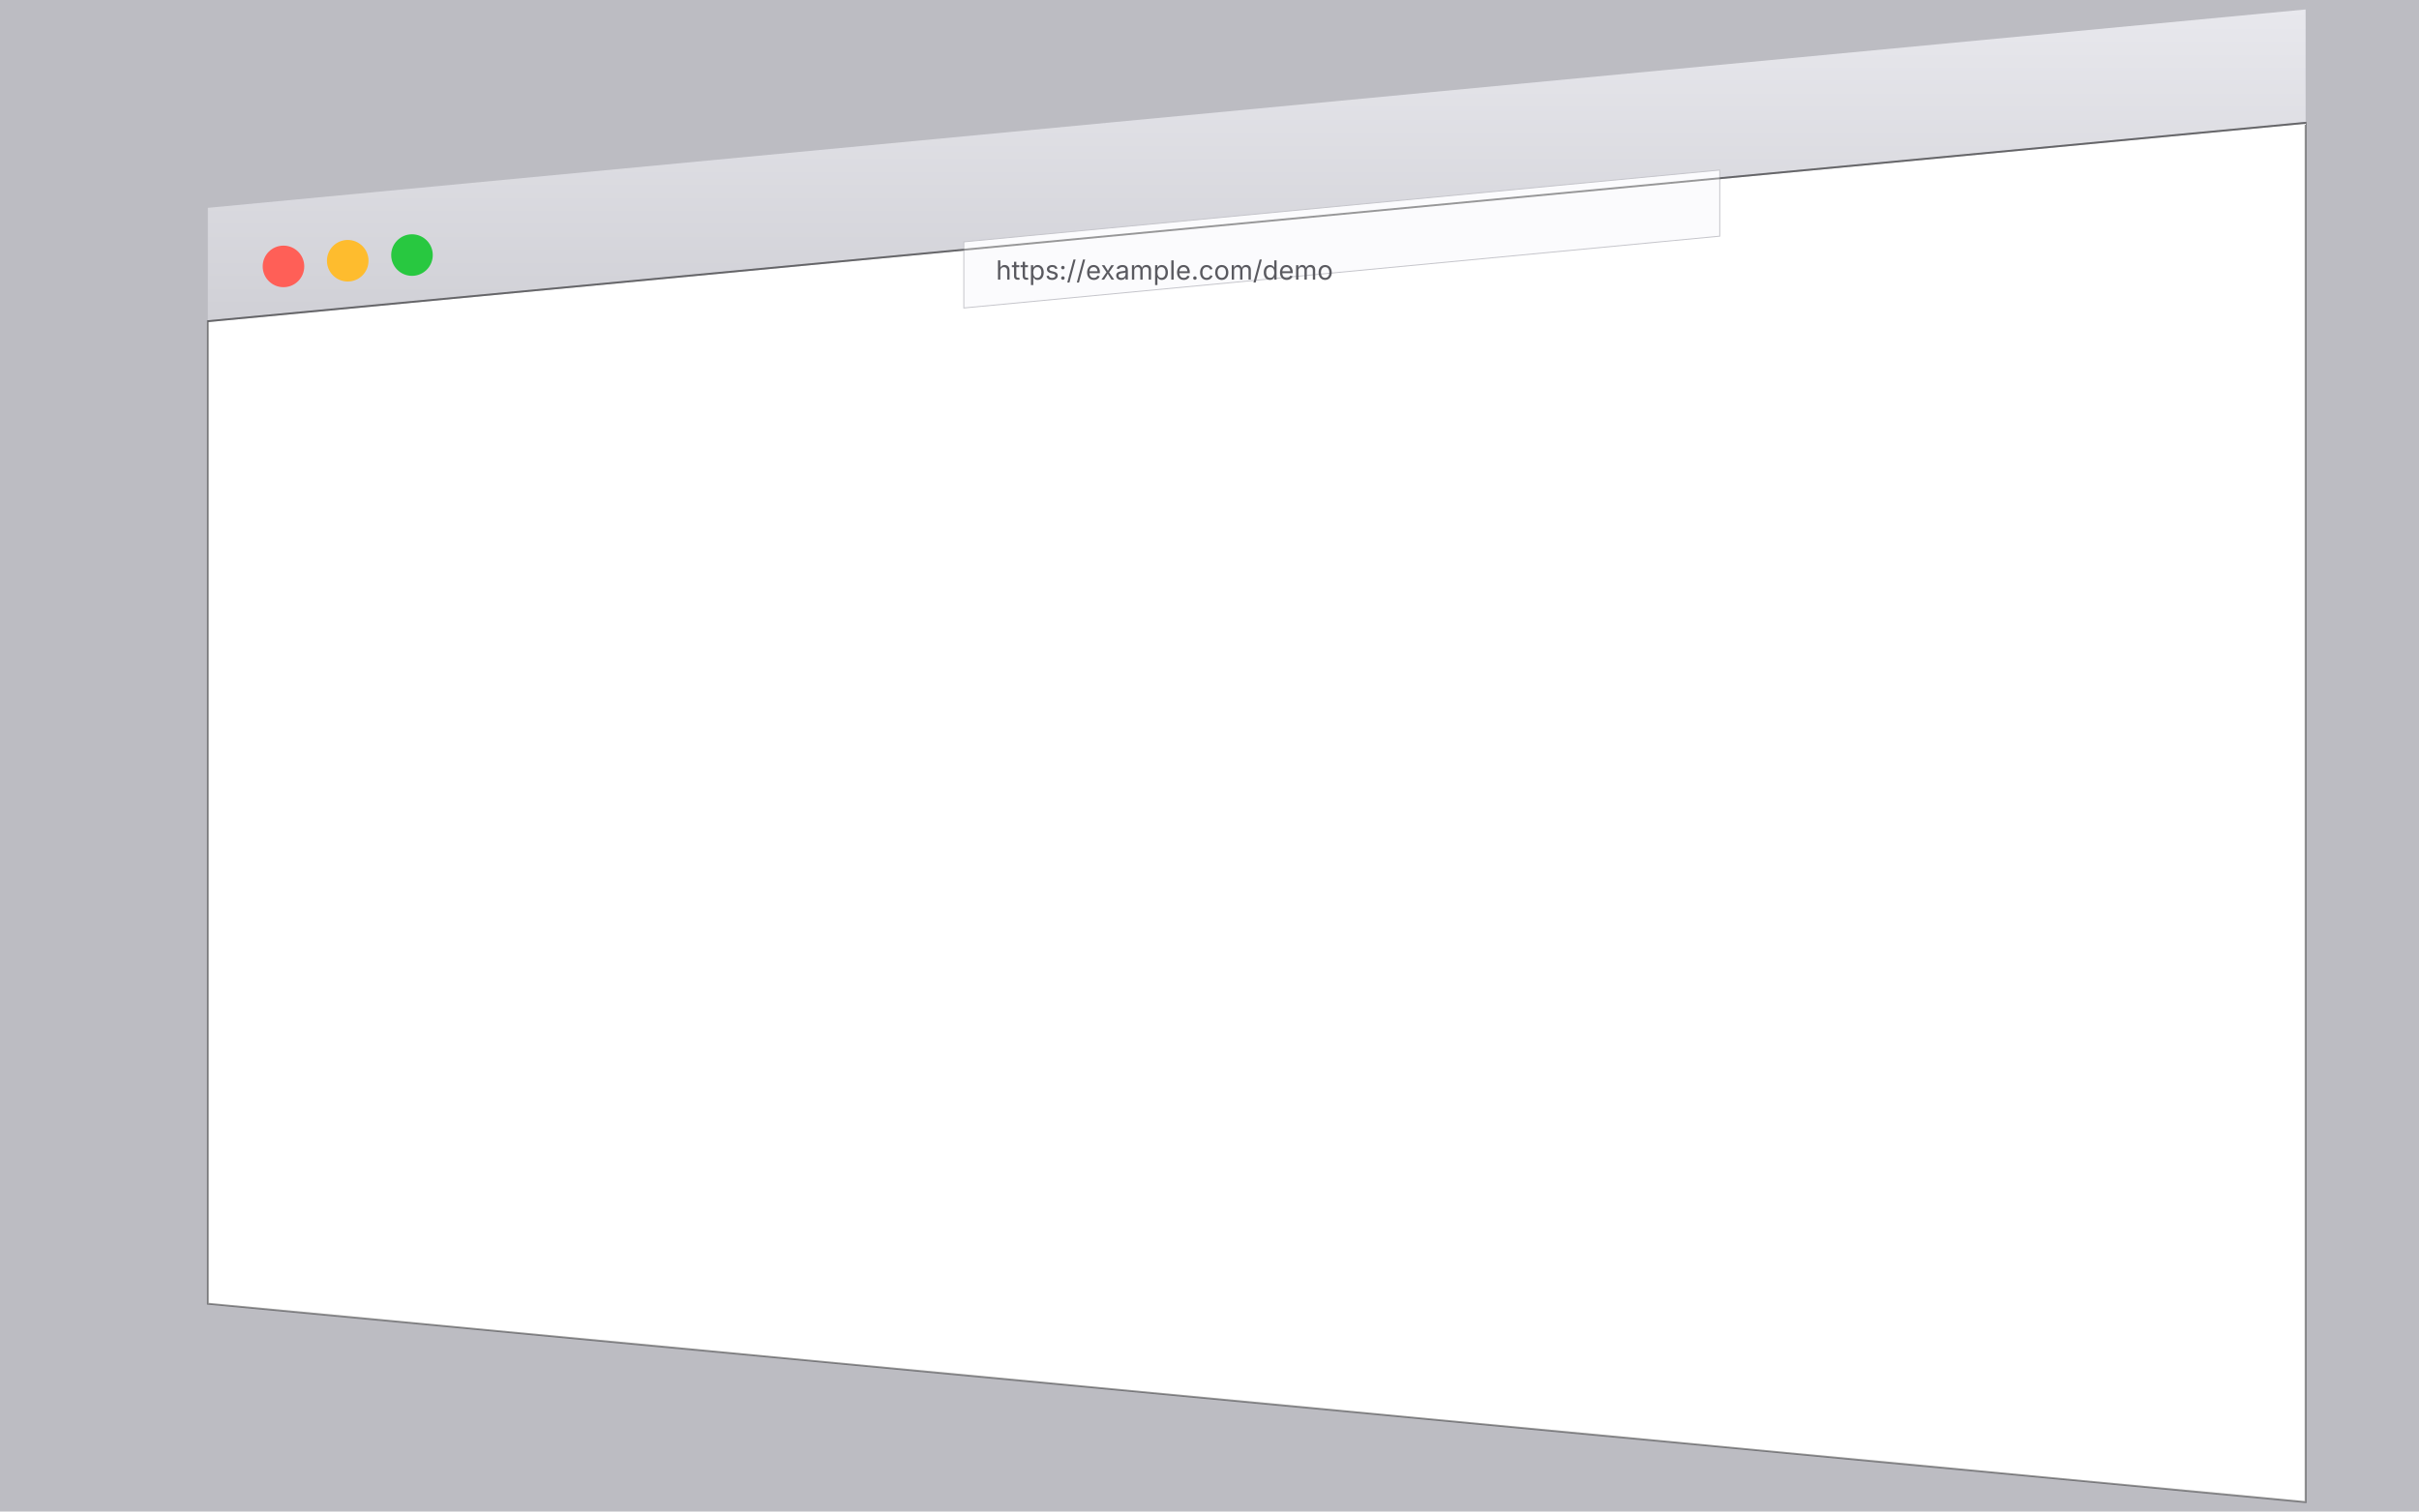
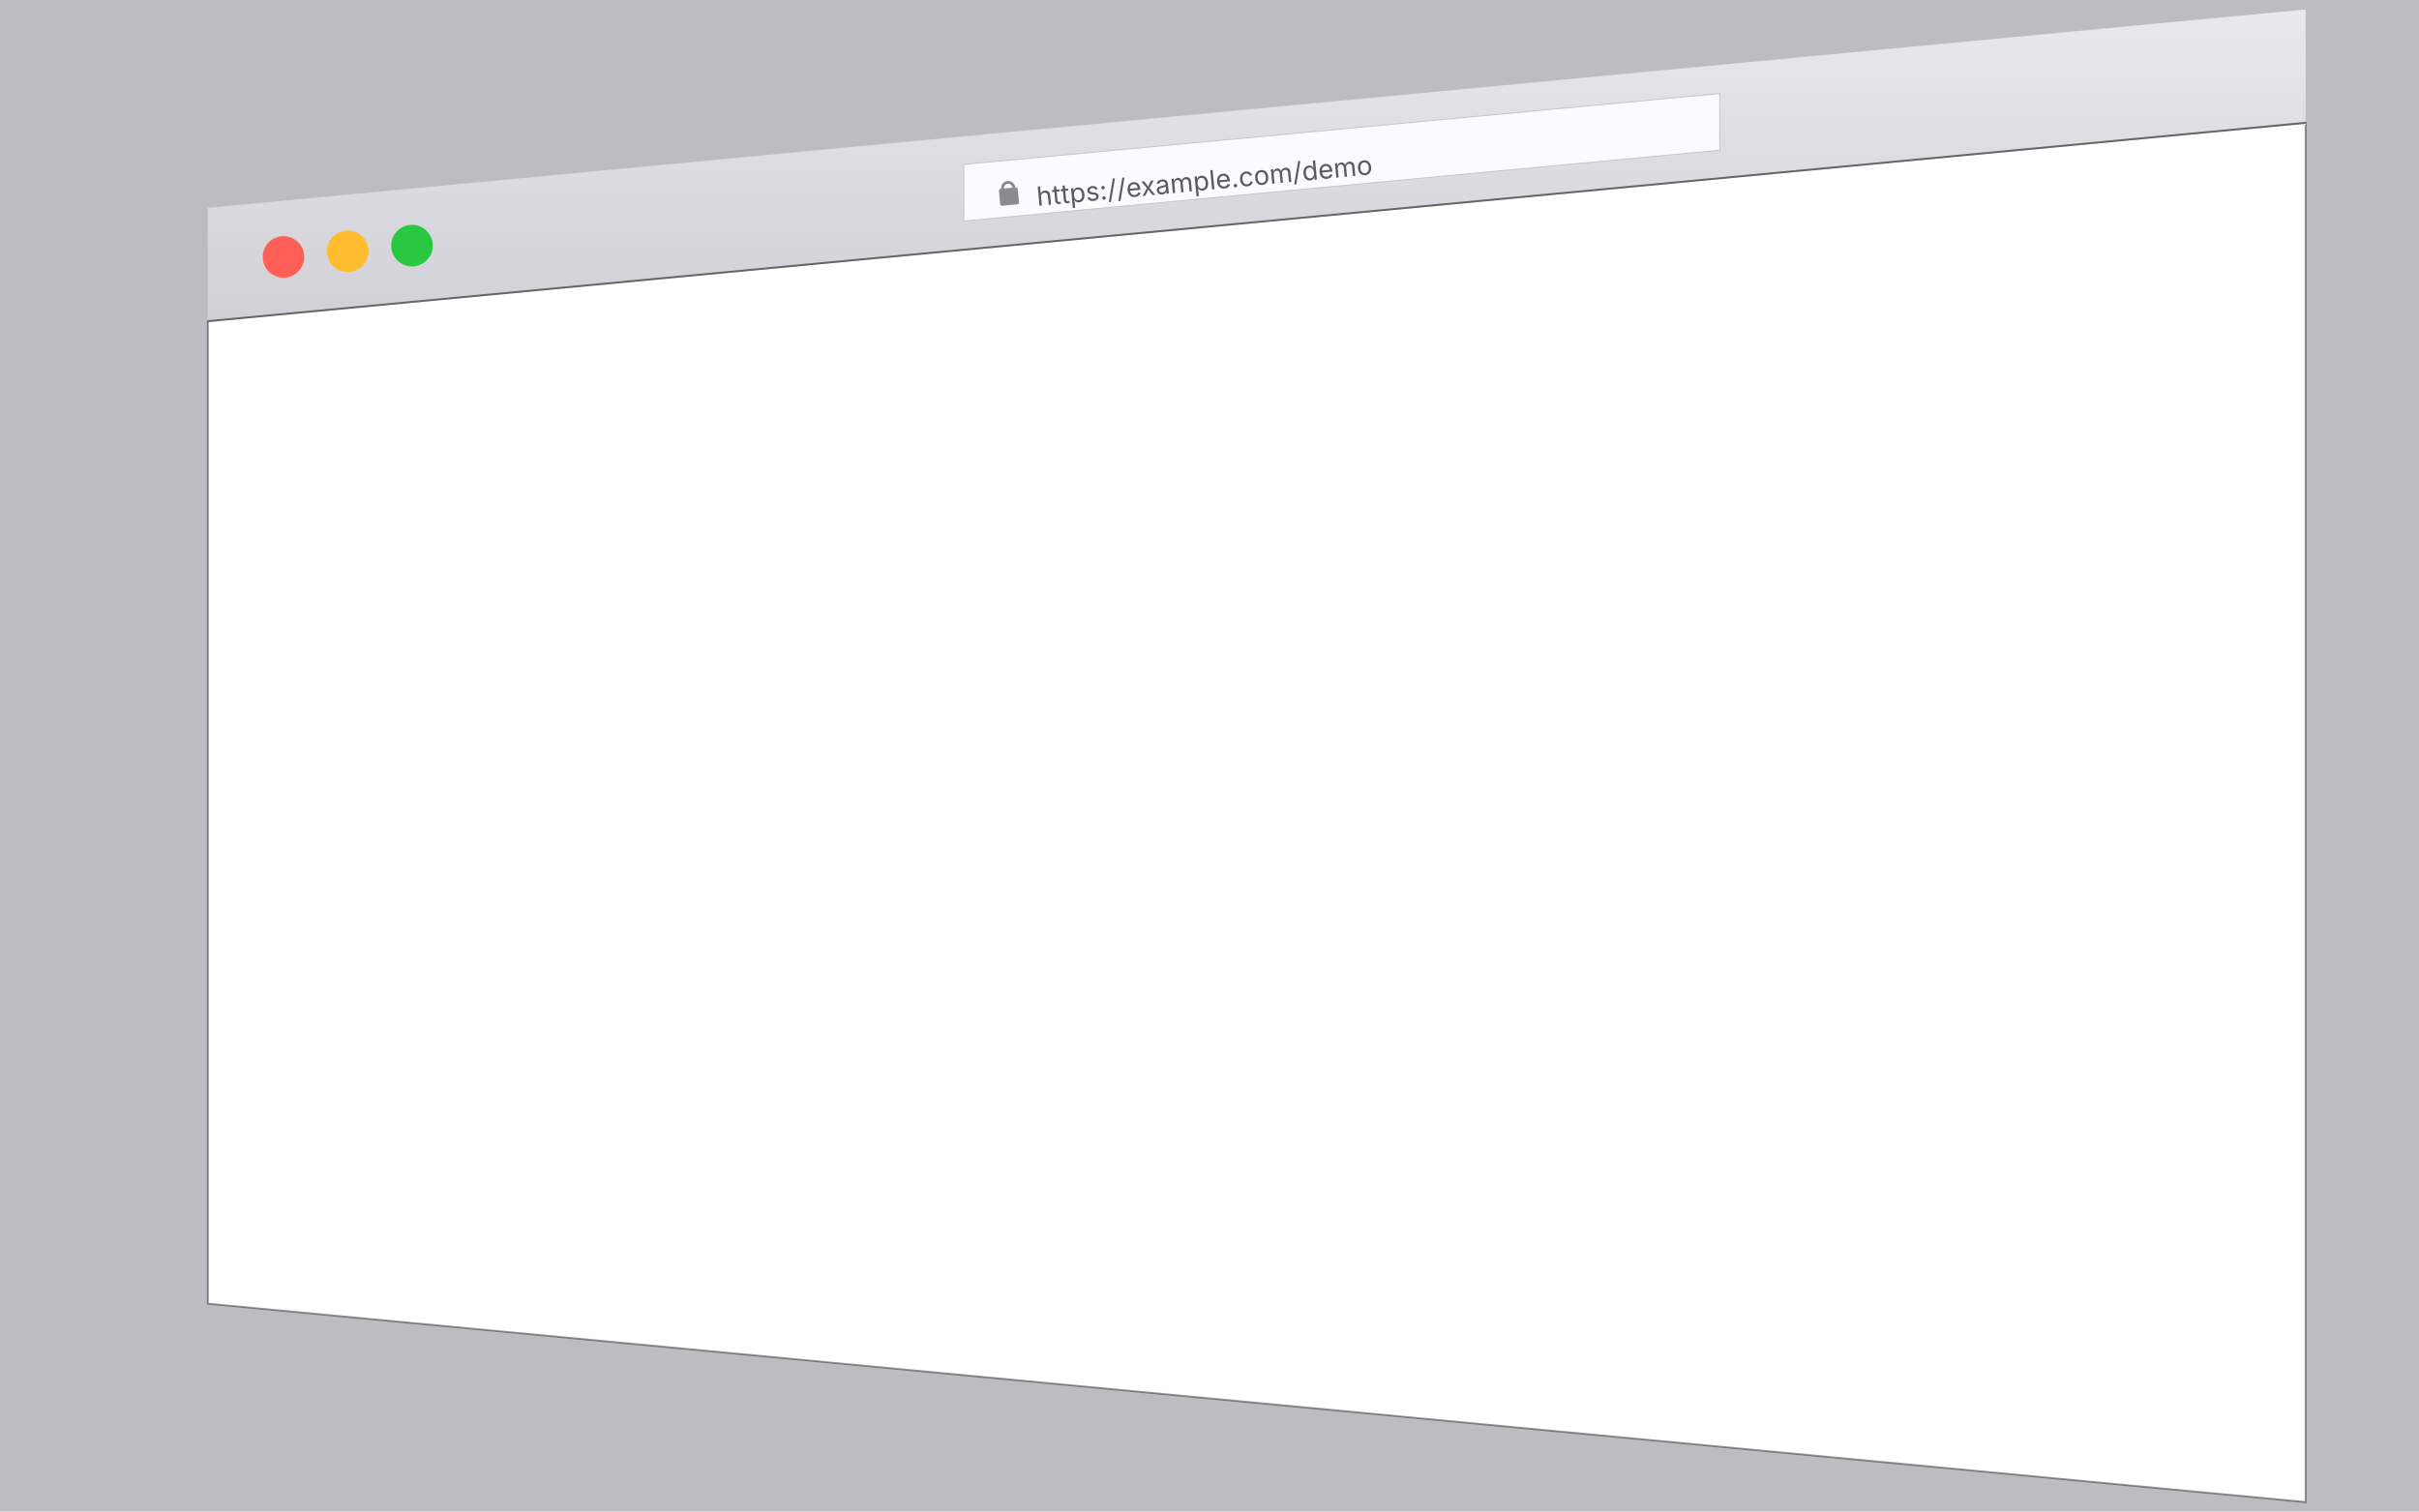
<svg xmlns="http://www.w3.org/2000/svg" width="2560" height="1600" viewBox="0 0 2560 1600">
  <defs>
    <linearGradient id="browserChromeTilt" x1="0%" y1="0%" x2="0%" y2="100%">
      <stop offset="0%" stop-color="#e8e8ed" />
      <stop offset="100%" stop-color="#d0d0d6" />
    </linearGradient>
  </defs>
  <path fill-rule="evenodd" fill="#bcbcc2" d="M 0 0            L 2560 0            L 2560 1600            L 0 1600            Z            M 220 340            L 2440 130            L 2440 1590            L 220 1380            Z" />
  <polygon points="220,220 2440,10 2440,130 220,340" fill="url(#browserChromeTilt)" />
  <polyline points="220,340 2440,130" stroke="#a8a8ae" stroke-width="2" fill="none" />
-   <circle cx="300" cy="282" r="22" fill="#ff5f57" />
-   <circle cx="368" cy="276" r="22" fill="#febc2e" />
-   <circle cx="436" cy="270" r="22" fill="#28c840" />
-   <polygon points="1020,256 1820,180 1820,250 1020,326" fill="#fbfbfd" stroke="#c4c4ca" stroke-width="1" />
-   <text x="1054" y="296" font-family="-apple-system, system-ui, sans-serif" font-size="28" fill="#5a5a60">https://example.com/demo</text>
+   <circle cx="300" cy="272" r="22" fill="#ff5f57" />
+   <circle cx="368" cy="266" r="22" fill="#febc2e" />
+   <circle cx="436" cy="260" r="22" fill="#28c840" />
+   <polygon points="1020,174 1820,99 1820,159 1020,234" fill="#fbfbfd" stroke="#c4c4ca" stroke-width="1" />
+   <g transform="rotate(-5.41 1058 211)">
+     <rect x="1058" y="200" width="20" height="18" rx="2" ry="2" fill="#8a8a90" />
+     <rect x="1062" y="194" width="12" height="12" rx="6" ry="6" fill="none" stroke="#8a8a90" stroke-width="3" />
+   </g>
+   <text x="1098" y="218" transform="rotate(-5.41 1098 218)" font-family="-apple-system, system-ui, sans-serif" font-size="28" fill="#5a5a60">https://example.com/demo</text>
  <path d="M 220 340 L 2440 130 L 2440 1590 L 220 1380 Z" fill="none" stroke="#000000" stroke-width="2" opacity="0.4" />
</svg>
